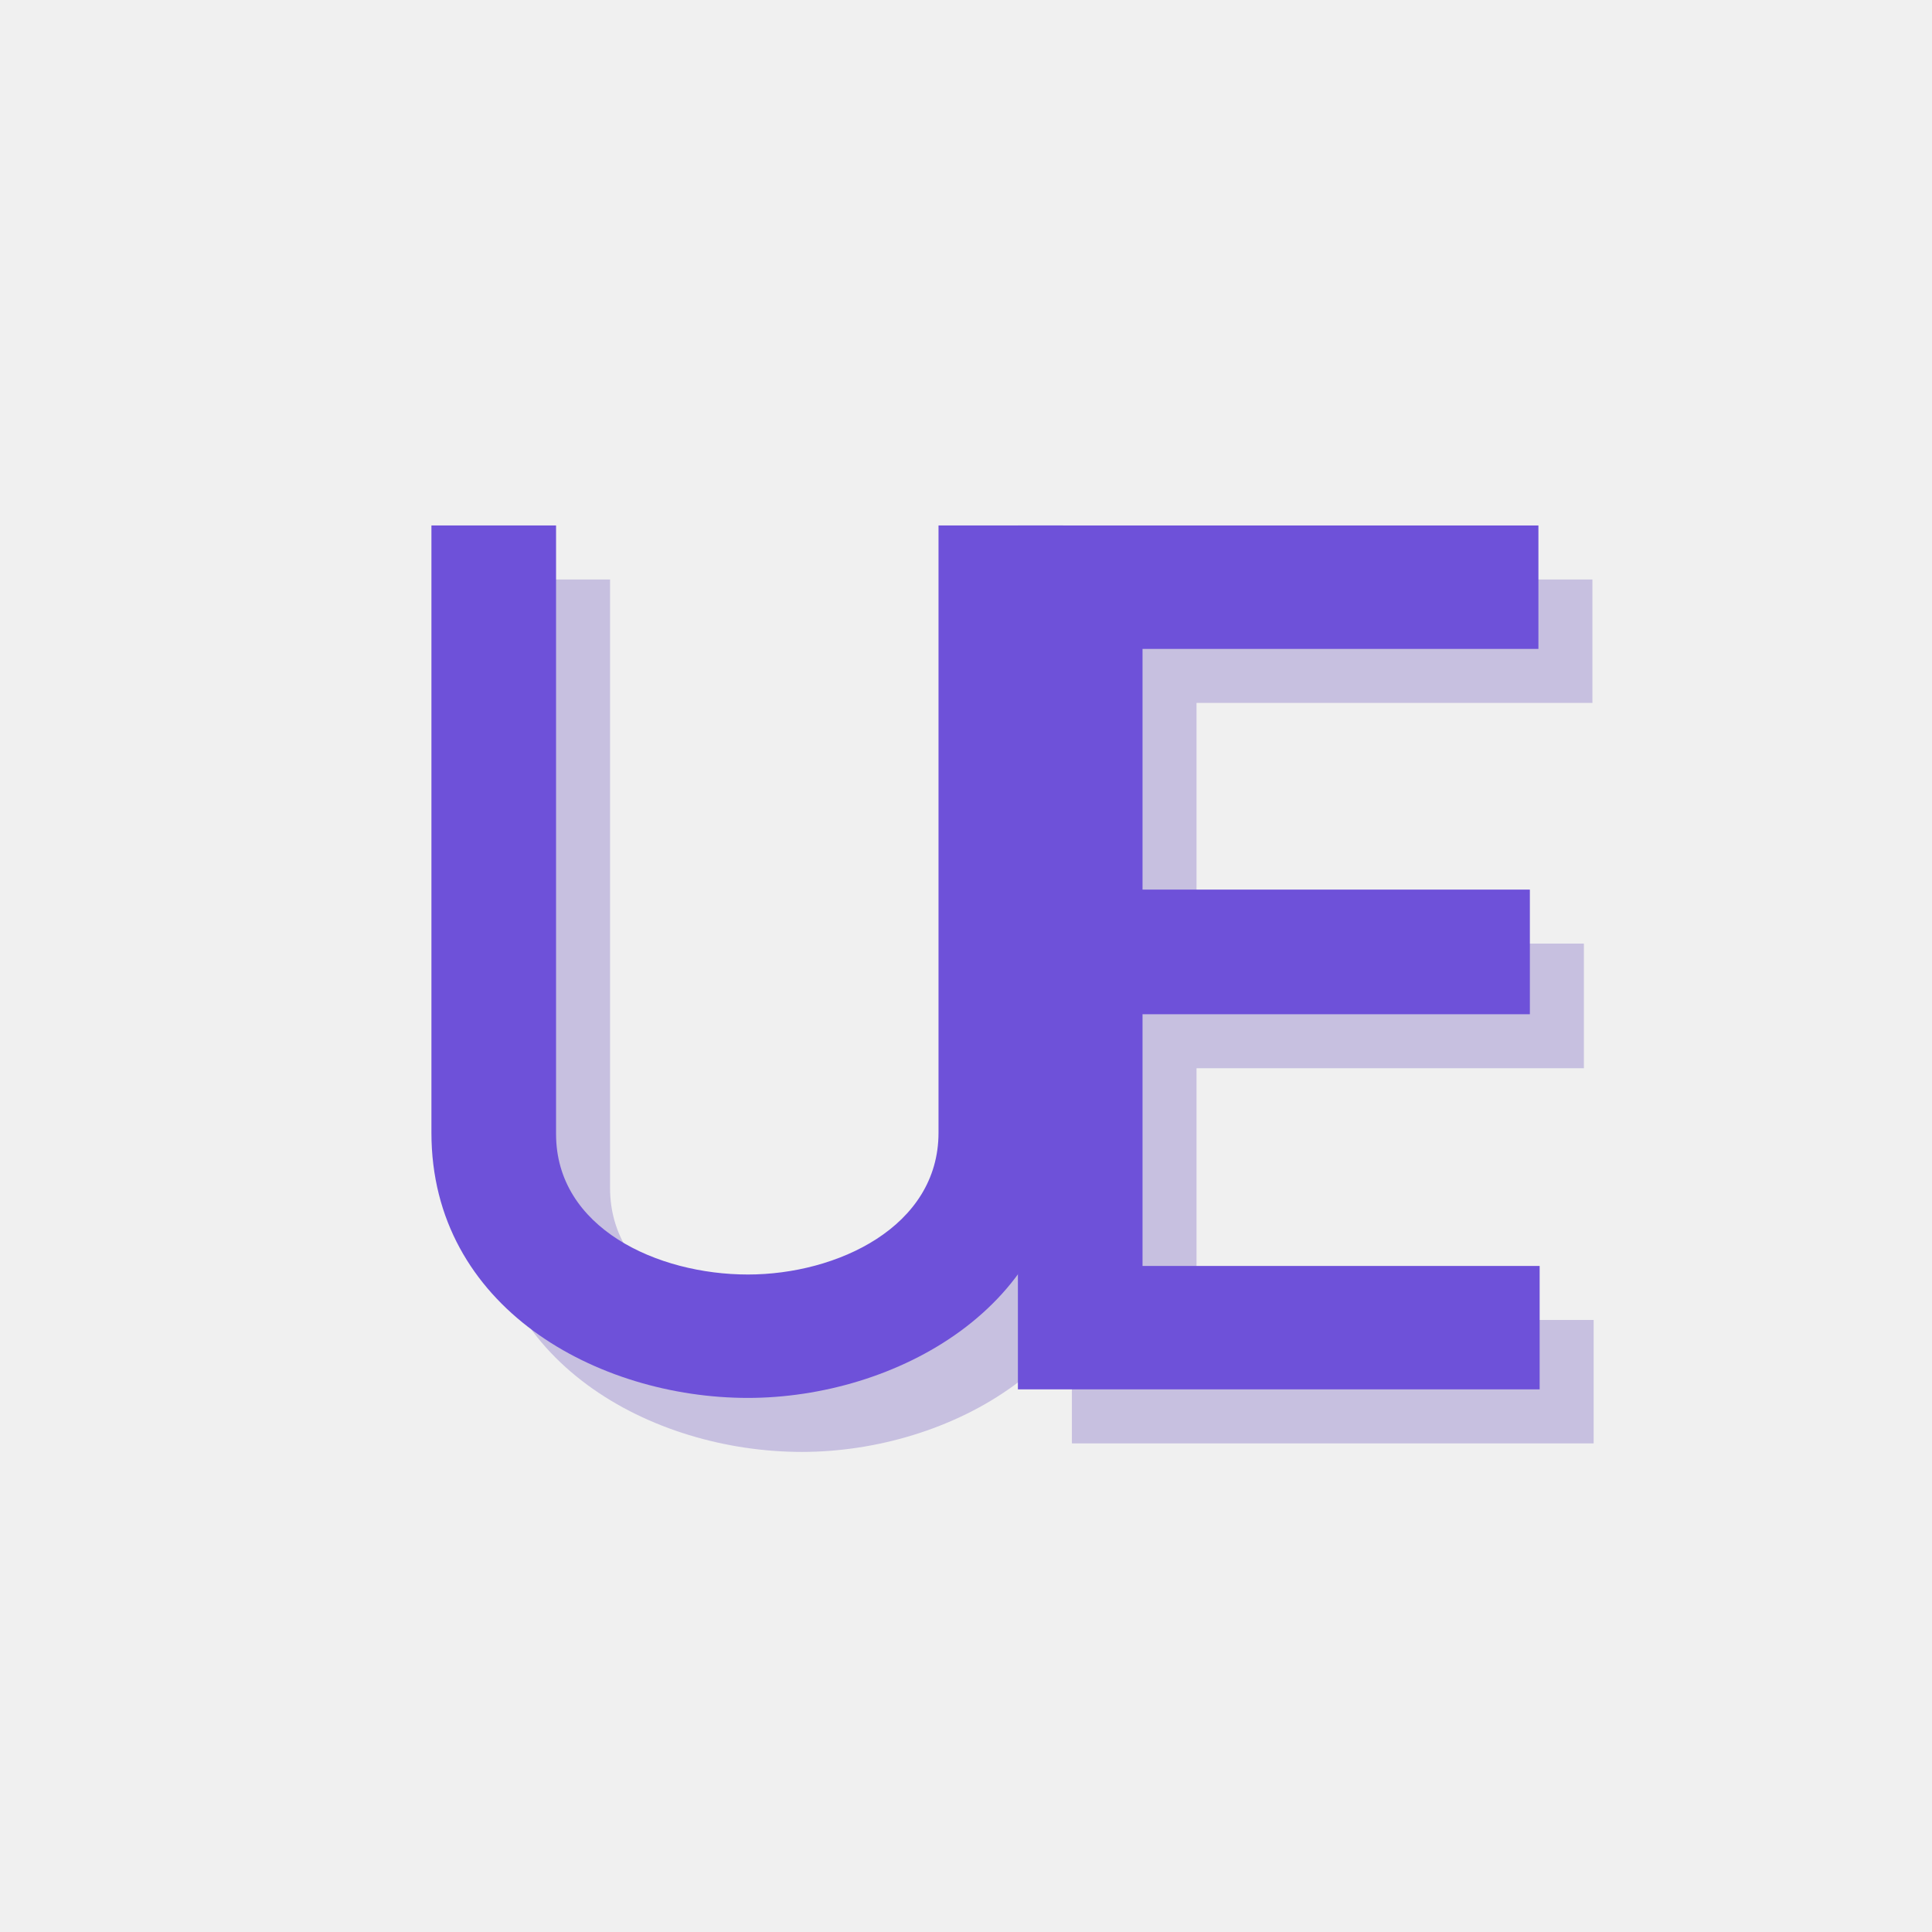
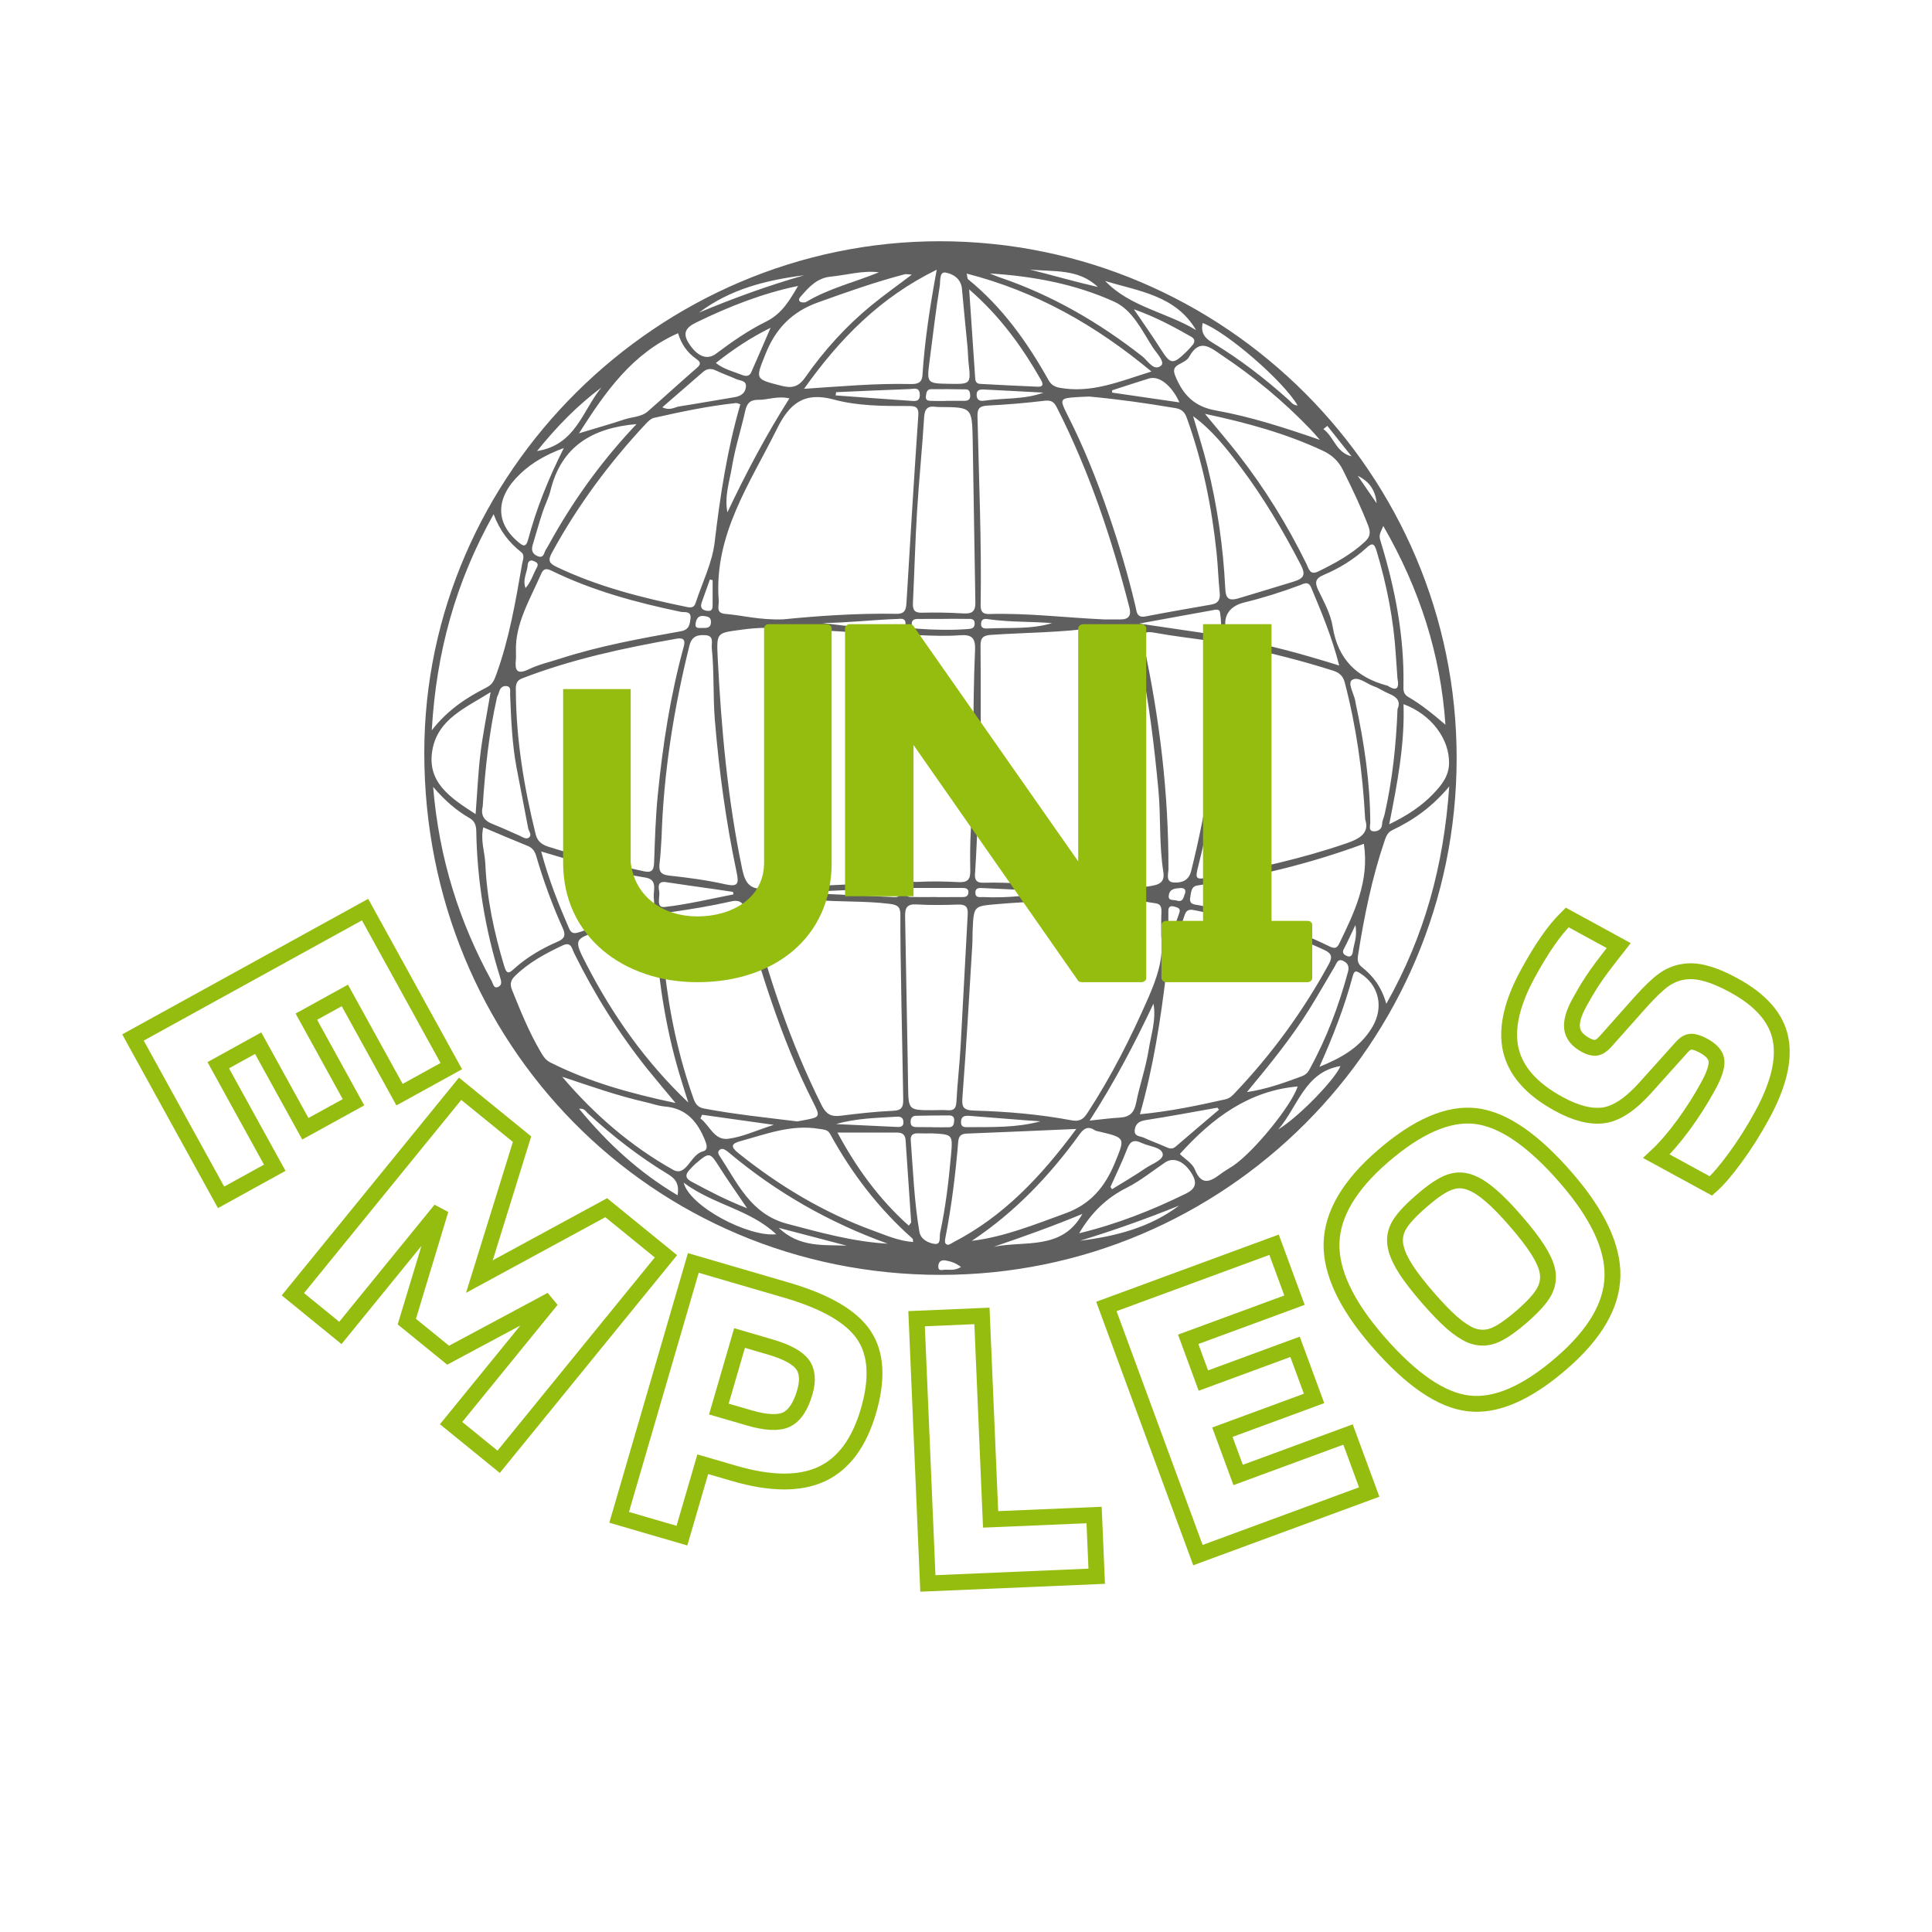
- <svg xmlns="http://www.w3.org/2000/svg" width="500" zoomAndPan="magnify" viewBox="0 0 375 375" height="500" preserveAspectRatio="xMidYMid meet" version="1.0">
+ <svg xmlns="http://www.w3.org/2000/svg" width="200" zoomAndPan="magnify" viewBox="0 0 150 150" height="200" preserveAspectRatio="xMidYMid meet" version="1.0">
  <defs>
+     <filter x="0%" y="0%" width="100%" height="100%" id="5dd4aaffbe">
+       <feColorMatrix values="0 0 0 0 1 0 0 0 0 1 0 0 0 0 1 0 0 0 1 0" color-interpolation-filters="sRGB" />
+     </filter>
    <g />
+     <mask id="b7a4c5ea3f">
+       <g filter="url(#5dd4aaffbe)">
+         <rect x="-15" width="180" fill="#000000" y="-15" height="180" fill-opacity="0.627" />
+       </g>
+     </mask>
+     <clipPath id="bf81688ad1">
+       <path d="M 0.898 0.73 L 81.148 0.73 L 81.148 80.98 L 0.898 80.98 Z M 0.898 0.73 " clip-rule="nonzero" />
+     </clipPath>
+     <clipPath id="b9b402362e">
+       <rect x="0" width="82" y="0" height="82" />
+     </clipPath>
  </defs>
-   <g fill="#8b7ac8" fill-opacity="0.4">
-     <g transform="translate(75.95931, 280.1566)">
-       <g>
-         <path d="M 79.688 1.66 C 108.148 1.66 140.879 -15.891 140.879 -49.566 L 140.879 -167.68 L 116.688 -167.68 L 116.688 -49.805 C 116.688 -31.543 97.004 -22.293 79.688 -22.293 C 62.137 -22.293 42.453 -31.305 42.453 -49.566 L 42.453 -167.68 L 18.262 -167.68 L 18.262 -49.805 C 18.262 -15.891 50.516 1.66 79.688 1.66 Z M 79.688 1.66 " />
+   <rect x="-15" width="180" fill="#ffffff" y="-15" height="180" fill-opacity="1" />
+   <rect x="-15" width="180" fill="#ffffff" y="-15" height="180" fill-opacity="1" />
+   <rect x="-15" width="180" fill="#ffffff" y="-15" height="180" fill-opacity="1" />
+   <g mask="url(#b7a4c5ea3f)">
+     <g transform="matrix(1, 0, 0, 1, 32, 18)">
+       <g clip-path="url(#b9b402362e)">
+         <g clip-path="url(#bf81688ad1)">
+           <path fill="#000000" d="M 40.965 0.73 C 19.117 0.73 0.949 18.75 0.941 40.43 C 0.934 63.066 18.648 80.98 41.035 80.98 C 63.117 80.984 81.066 63.02 81.094 40.898 C 81.117 18.797 63.074 0.734 40.965 0.73 Z M 73.258 36.621 C 73.242 36.551 73.238 36.477 73.223 36.406 C 73.109 35.852 72.621 35.043 72.957 34.805 C 73.438 34.465 74.098 35.094 74.684 35.293 C 75.086 35.43 75.445 35.699 75.844 35.859 C 76.418 36.098 76.781 36.422 76.504 37.051 C 76.395 39.84 76.109 42.562 75.496 45.242 C 75.441 45.484 75.316 45.723 75.309 45.969 C 75.293 46.418 74.953 46.551 74.66 46.543 C 74.219 46.531 74.391 46.098 74.387 45.859 C 74.375 42.734 73.914 39.668 73.258 36.621 Z M 22.379 68.836 C 22.422 68.738 22.469 68.645 22.512 68.551 C 24.27 68.797 26.031 69.043 28.074 69.332 C 26.727 69.762 25.66 70.27 24.543 70.414 C 23.438 70.555 23.105 69.371 22.379 68.836 Z M 23.875 72.645 C 24.508 73.645 25.195 74.609 26.008 75.809 C 24.332 75.156 23.004 74.445 21.672 73.734 C 21.16 73.457 21.219 73.16 21.555 72.805 C 21.699 72.645 21.848 72.484 22.012 72.344 C 23.086 71.426 23.117 71.449 23.875 72.645 Z M 22.664 68.066 C 22.207 67.98 22.004 67.738 21.855 67.324 C 20.684 64.039 19.965 60.652 19.586 57.191 C 19.461 56.078 19.43 54.953 19.316 53.836 C 19.254 53.23 19.395 52.918 20.066 52.82 C 21.637 52.594 23.207 52.34 24.754 51.988 C 25.559 51.805 25.754 52.199 25.891 52.801 C 26.418 55.188 27.129 57.523 27.922 59.832 C 28.82 62.457 29.844 65.035 31.102 67.516 C 31.715 68.723 31.699 68.73 30.391 68.977 C 30.215 69.012 30.035 69.039 29.898 69.066 C 27.453 68.762 25.047 68.52 22.664 68.066 Z M 7.605 35.895 C 7.68 37.812 7.754 39.73 8.109 41.625 C 8.402 43.188 8.719 44.746 9.008 46.309 C 9.051 46.543 9.32 46.801 9.082 47.012 C 8.867 47.199 8.621 47.012 8.391 46.906 C 7.672 46.582 6.949 46.258 6.215 45.965 C 5.578 45.715 5.309 45.285 5.477 44.609 C 5.66 41.77 5.957 38.945 6.582 36.164 C 6.613 36.023 6.703 35.902 6.738 35.762 C 6.816 35.434 7.012 35.223 7.344 35.27 C 7.699 35.324 7.598 35.664 7.605 35.895 Z M 8.059 32.57 C 7.977 30.445 9.152 28.539 10.023 26.535 C 10.184 26.164 10.41 26.109 10.797 26.297 C 13.992 27.863 17.395 28.781 20.863 29.504 C 21.125 29.559 21.691 29.402 21.609 30.027 C 21.551 30.496 21.504 30.895 20.852 31.012 C 17.707 31.578 14.562 32.145 11.512 33.129 C 10.691 33.395 9.836 33.586 9.066 33.957 C 8.086 34.43 7.969 34 8.055 33.184 C 8.07 33.039 8.059 32.895 8.059 32.57 Z M 59.57 13.242 C 57.785 12.984 56.059 12.73 54.336 12.48 C 54.336 12.422 54.34 12.363 54.344 12.305 C 55.297 11.996 56.246 11.68 57.203 11.387 C 57.98 11.148 58.957 11.898 59.57 13.242 Z M 58.07 9.027 C 57.461 8.07 56.801 7.145 56.035 6.012 C 57.734 6.613 59.113 7.363 60.48 8.141 C 60.816 8.328 60.785 8.594 60.535 8.852 C 60.41 8.984 60.301 9.129 60.168 9.254 C 59.035 10.355 58.895 10.328 58.07 9.027 Z M 59.25 13.684 C 59.766 13.77 59.98 14 60.145 14.453 C 61.367 17.836 62.078 21.328 62.453 24.895 C 62.562 25.938 62.59 26.988 62.699 28.031 C 62.754 28.566 62.566 28.848 62.047 28.938 C 60.344 29.238 58.637 29.527 56.938 29.859 C 56.238 30 56.246 29.449 56.164 29.094 C 55.586 26.645 54.871 24.238 54.055 21.863 C 53.156 19.242 52.129 16.676 50.871 14.203 C 50.246 12.969 50.285 12.918 51.621 12.832 C 51.945 12.809 52.273 12.801 52.578 12.789 C 54.828 12.996 57.043 13.309 59.25 13.684 Z M 68.414 27.164 C 67.004 27.602 65.586 28.016 64.172 28.449 C 63.309 28.711 63.164 28.375 63.129 27.672 C 62.969 24.449 62.512 21.266 61.73 18.137 C 61.406 16.852 61 15.586 60.633 14.312 C 62.141 15.414 63.242 16.84 64.328 18.273 C 66.117 20.648 67.617 23.207 68.988 25.844 C 69.398 26.637 69.234 26.91 68.414 27.164 Z M 69.797 27.613 C 70.602 29.531 71.406 31.445 71.977 33.672 C 69.125 32.789 66.48 32.031 63.75 31.613 C 63.512 31.578 63.371 31.457 63.289 31.227 C 62.844 30.016 63.32 29.09 64.586 28.781 C 66.055 28.422 67.496 27.969 68.914 27.438 C 69.234 27.316 69.578 27.094 69.797 27.613 Z M 62.758 34.637 C 62.48 39.707 61.711 44.691 60.484 49.613 C 60.289 50.406 59.711 50.555 59.121 50.516 C 58.477 50.473 58.719 49.836 58.719 49.465 C 58.73 43.566 58.031 37.746 56.781 31.988 C 56.648 31.383 56.688 30.957 57.551 31.109 C 59.105 31.391 60.676 31.574 62.238 31.793 C 62.723 31.859 62.777 32.168 62.762 32.574 C 62.742 33.262 62.758 33.949 62.758 34.637 Z M 59.34 51.914 C 59.098 51.836 58.676 51.977 58.746 51.504 C 58.82 50.996 59.254 50.969 59.656 50.949 C 59.902 50.941 60.086 51.016 60.012 51.344 C 59.879 51.625 59.891 52.094 59.34 51.914 Z M 59.559 52.883 C 59.344 53.48 59.137 54.086 58.926 54.684 C 58.855 54.68 58.781 54.676 58.711 54.672 C 58.711 54.027 58.711 53.383 58.711 52.734 C 58.711 52.398 58.863 52.297 59.188 52.391 C 59.445 52.469 59.691 52.52 59.559 52.883 Z M 44.34 50.535 C 43.57 50.559 43.688 50.008 43.719 49.559 C 43.902 46.668 43.941 43.77 44.141 40.871 C 44.141 37.973 44.156 35.078 44.129 32.18 C 44.121 31.535 44.293 31.336 44.965 31.289 C 47.703 31.105 50.461 31.121 53.184 30.711 C 53.324 30.688 53.473 30.703 53.617 30.699 C 55.855 30.668 56.004 30.75 56.465 32.914 C 57.188 36.332 57.605 39.797 57.934 43.277 C 58.137 45.406 57.984 47.551 58.316 49.664 C 58.445 50.496 58.043 50.68 57.305 50.797 C 52.961 51.5 48.664 50.41 44.34 50.535 Z M 50.07 51.223 C 48.164 51.496 46.266 51.742 44.352 51.648 C 44.09 51.633 43.711 51.754 43.727 51.281 C 43.738 50.91 44.043 50.938 44.285 50.949 C 46.215 51.035 48.141 51.129 50.07 51.223 Z M 43.332 49.637 C 43.344 50.309 43.086 50.523 42.43 50.488 C 41.383 50.434 40.328 50.41 39.281 50.469 C 38.531 50.508 38.273 50.293 38.285 49.512 C 38.328 46.609 38.727 35.016 38.695 32.113 C 38.691 31.488 38.895 31.293 39.504 31.32 C 40.52 31.363 41.535 31.395 42.547 31.32 C 43.441 31.258 43.742 31.523 43.703 32.457 C 43.492 37.094 43.652 41.738 43.379 46.375 C 43.316 47.461 43.312 48.551 43.332 49.637 Z M 36.918 50.547 C 33.738 50.648 30.559 50.824 27.383 51.008 C 26.27 51.074 25.863 50.609 25.633 49.516 C 24.496 44.094 24.004 38.605 23.723 33.086 C 23.621 31.027 23.656 31.156 25.68 30.875 C 27.758 30.586 29.789 30.832 31.84 30.941 C 33.555 31.031 35.629 31.203 37.406 31.289 C 37.688 31.305 37.91 31.535 37.91 31.82 L 37.91 49.445 C 37.922 50.207 37.77 50.52 36.918 50.547 Z M 37.273 51.645 C 35.453 51.566 33.637 51.477 31.82 51.391 C 31.82 51.324 31.82 51.262 31.82 51.195 C 33.645 51.113 35.469 51.023 37.293 50.949 C 37.52 50.941 37.836 50.875 37.863 51.254 C 37.898 51.715 37.539 51.656 37.273 51.645 Z M 19.184 51.227 C 19.121 50.867 19.031 50.383 19.723 50.492 C 20.922 50.68 22.129 50.84 23.332 51.012 C 23.859 51.086 24.387 51.168 24.91 51.246 C 24.922 51.312 24.934 51.375 24.945 51.441 C 23.168 51.785 21.398 52.215 19.602 52.418 C 18.902 52.5 19.254 51.652 19.184 51.227 Z M 24.293 50.652 C 22.859 50.328 21.391 50.137 19.93 49.977 C 19.215 49.898 19.141 49.559 19.215 48.973 C 19.297 48.328 19.316 47.676 19.363 47.023 C 19.523 41.98 20.309 37.031 21.523 32.141 C 21.715 31.367 22.18 31.277 22.777 31.316 C 23.465 31.359 23.227 31.957 23.262 32.316 C 23.457 34.188 23.348 36.07 23.504 37.953 C 23.836 41.91 24.367 45.828 25.188 49.707 C 25.375 50.598 25.32 50.887 24.293 50.652 Z M 22.906 29.426 C 22.492 29.375 22.34 29.164 22.484 28.762 C 22.695 28.172 22.906 27.582 23.117 26.988 C 23.188 27.008 23.258 27.027 23.328 27.047 C 23.328 27.652 23.332 28.262 23.328 28.867 C 23.324 29.148 23.367 29.48 22.906 29.426 Z M 22.633 29.824 C 22.945 29.855 23.211 29.914 23.199 30.309 C 23.184 30.801 22.82 30.754 22.5 30.754 C 22.254 30.754 21.938 30.816 22.008 30.402 C 22.062 30.066 22.191 29.781 22.633 29.824 Z M 37.664 30.781 C 35.723 30.824 33.793 30.629 31.863 30.371 C 33.809 30.355 35.738 30.125 37.676 30.055 C 37.941 30.043 38.312 29.961 38.305 30.422 C 38.297 30.867 37.934 30.773 37.664 30.781 Z M 42.754 51.648 C 42.066 51.652 41.383 51.652 40.695 51.652 C 40.695 51.648 40.695 51.648 40.695 51.645 C 40.047 51.645 39.398 51.652 38.75 51.645 C 38.523 51.641 38.312 51.59 38.312 51.293 C 38.312 51 38.523 50.941 38.75 50.941 C 40.086 50.938 41.418 50.938 42.754 50.941 C 42.977 50.941 43.199 50.988 43.188 51.285 C 43.18 51.559 42.996 51.648 42.754 51.648 Z M 43.133 52.988 C 42.938 56.422 42.773 59.859 42.578 63.289 C 42.496 64.699 42.332 66.102 42.258 67.512 C 42.234 68.012 42.098 68.242 41.57 68.199 C 41.176 68.168 40.777 68.195 40.379 68.195 C 38.551 68.195 38.527 68.195 38.504 66.312 C 38.48 64.211 38.305 55.449 38.273 53.168 C 38.262 52.496 38.402 52.176 39.156 52.219 C 40.238 52.285 41.328 52.266 42.414 52.23 C 42.992 52.215 43.164 52.43 43.133 52.988 Z M 39.27 30.055 C 39.957 30.051 40.641 30.051 41.328 30.051 C 41.328 30.051 41.328 30.051 41.328 30.047 C 41.902 30.047 42.48 30.039 43.059 30.051 C 43.324 30.059 43.684 29.977 43.672 30.438 C 43.664 30.781 43.402 30.82 43.141 30.84 C 41.844 30.934 40.547 30.91 39.25 30.812 C 39.031 30.797 38.805 30.77 38.785 30.477 C 38.766 30.129 38.992 30.055 39.27 30.055 Z M 44.172 30.375 C 44.211 29.996 44.52 30.043 44.75 30.078 C 46.391 30.312 48.043 30.246 49.684 30.379 C 48.047 30.875 46.391 30.711 44.746 30.793 C 44.465 30.809 44.129 30.82 44.172 30.375 Z M 62.758 31.18 C 62.695 31.547 62.355 31.281 62.129 31.25 C 60.324 30.98 58.523 30.719 56.453 30.414 C 58.504 30.039 60.297 29.707 62.094 29.387 C 62.32 29.348 62.676 29.219 62.727 29.57 C 62.805 30.102 62.84 30.656 62.758 31.18 Z M 55.691 29.191 C 55.844 29.785 55.629 30.094 55 30.094 C 54.566 30.09 54.133 30.09 53.699 30.09 C 50.738 29.957 47.793 29.586 44.824 29.672 C 44.305 29.688 44.129 29.496 44.137 28.98 C 44.219 24.086 44 19.195 43.891 14.305 C 43.875 13.676 44.098 13.52 44.695 13.488 C 46.172 13.414 47.648 13.289 49.117 13.113 C 49.609 13.055 49.836 13.207 50.039 13.609 C 52.566 18.57 54.316 23.812 55.691 29.191 Z M 44.422 13.109 C 44.105 13.156 43.84 13.086 43.824 12.68 C 43.809 12.254 44.098 12.227 44.402 12.242 C 45.941 12.316 47.477 12.402 49.012 12.484 C 47.516 13.035 45.945 12.887 44.422 13.109 Z M 48.539 12.023 C 47.059 11.965 45.582 11.883 44.102 11.805 C 43.836 11.793 43.73 11.637 43.715 11.387 C 43.566 9.16 43.414 6.934 43.246 4.469 C 45.684 6.586 47.367 8.953 48.824 11.5 C 49.055 11.906 48.926 12.043 48.539 12.023 Z M 42.871 13.121 C 42.402 13.121 41.938 13.121 41.469 13.121 C 41.469 13.125 41.469 13.125 41.469 13.129 C 41.109 13.129 40.75 13.141 40.391 13.125 C 40.152 13.113 39.84 13.156 39.887 12.758 C 39.914 12.508 39.953 12.219 40.289 12.215 C 41.188 12.207 42.086 12.215 42.984 12.23 C 43.262 12.234 43.312 12.441 43.324 12.68 C 43.348 13.016 43.164 13.121 42.871 13.121 Z M 40.684 13.59 C 40.789 13.605 40.898 13.602 41.008 13.602 C 43.445 13.621 43.469 13.621 43.52 16.145 C 43.555 18.066 43.688 26.48 43.727 28.762 C 43.742 29.535 43.414 29.664 42.75 29.625 C 41.703 29.559 40.652 29.543 39.605 29.57 C 39.012 29.59 38.852 29.371 38.879 28.816 C 38.996 26.426 39.055 24.035 39.203 21.648 C 39.352 19.227 39.602 16.812 39.75 14.391 C 39.793 13.699 40.055 13.492 40.684 13.59 Z M 38.664 13.117 C 36.734 12.988 34.809 12.84 32.879 12.699 C 32.891 12.617 32.902 12.531 32.914 12.449 C 34.82 12.367 36.723 12.273 38.629 12.207 C 38.934 12.199 39.402 12.02 39.414 12.637 C 39.43 13.227 39 13.137 38.664 13.117 Z M 38.555 13.523 C 39.055 13.523 39.344 13.59 39.297 14.25 C 38.965 19.09 38.668 23.938 38.379 28.781 C 38.348 29.32 38.27 29.668 37.605 29.656 C 34.492 29.602 31.395 29.828 28.812 30.086 C 26.949 30.148 25.645 29.773 24.316 29.664 C 23.543 29.598 23.836 29.059 23.801 28.617 C 23.414 23.523 26.223 19.539 28.324 15.293 C 29.285 13.348 30.414 12.391 32.734 13.02 C 34.605 13.527 36.598 13.527 38.555 13.523 Z M 24.477 21.777 C 24.23 20.547 24.645 19.363 24.84 18.188 C 25.082 16.742 25.543 15.336 25.859 13.902 C 25.988 13.312 26.242 13.035 26.867 13.043 C 27.617 13.055 28.352 12.715 29.289 12.93 C 27.441 15.844 25.902 18.766 24.477 21.777 Z M 26.32 10.914 C 26.16 11.27 25.852 11.207 25.578 11.098 C 24.918 10.832 24.207 10.68 23.578 10.18 C 24.848 9.188 26.129 8.293 27.828 7.449 C 27.242 8.797 26.789 9.859 26.32 10.914 Z M 23.586 10.766 C 24.105 11.016 24.652 11.203 25.176 11.438 C 25.48 11.574 25.98 11.527 25.91 12.059 C 25.848 12.555 25.488 12.762 25.016 12.84 C 23.594 13.07 22.176 13.332 20.754 13.551 C 20.375 13.609 20.023 13.91 19.422 13.621 C 20.527 12.66 21.551 11.766 22.582 10.879 C 22.883 10.621 23.207 10.582 23.586 10.766 Z M 25.148 13.293 C 25.242 13.281 25.348 13.348 25.48 13.391 C 24.461 16.898 23.914 20.473 23.488 24.082 C 23.301 25.699 22.52 27.242 22.004 28.82 C 21.891 29.172 21.664 29.195 21.324 29.125 C 17.855 28.414 14.438 27.555 11.219 26.016 C 10.629 25.734 10.523 25.516 10.852 24.914 C 12.848 21.246 15.316 17.926 18.16 14.883 C 18.332 14.703 18.543 14.496 18.766 14.445 C 20.879 13.969 22.992 13.52 25.148 13.293 Z M 11.012 23.566 C 10.797 23.938 10.602 24.324 10.371 24.691 C 10.223 24.922 10.23 25.391 9.727 25.172 C 9.305 24.992 9.242 24.684 9.363 24.289 C 9.613 23.461 9.844 22.629 10.113 21.805 C 10.301 21.223 10.594 20.672 10.742 20.078 C 11.582 16.652 13.984 15.223 17.422 14.926 C 14.887 17.598 12.789 20.461 11.012 23.566 Z M 9.414 25.551 C 9.629 25.645 9.871 25.73 9.672 26.082 C 9.383 26.586 9.238 27.172 8.801 27.656 C 8.551 26.98 8.941 26.43 8.973 25.848 C 8.988 25.617 9.148 25.438 9.414 25.551 Z M 8.051 35.73 C 8.047 35.293 7.996 34.875 8.539 34.668 C 12.438 33.164 16.496 32.297 20.613 31.574 C 21.117 31.516 21.215 31.75 21.082 32.219 C 20.047 35.988 19.453 39.84 19.07 43.723 C 18.898 45.449 18.848 47.191 18.785 48.926 C 18.766 49.516 18.656 49.789 17.98 49.645 C 15.488 49.109 13.016 48.516 10.586 47.742 C 10.062 47.574 9.727 47.328 9.586 46.762 C 8.691 43.137 8.082 39.477 8.051 35.73 Z M 18.121 50.137 C 18.969 50.273 18.785 50.945 18.754 51.484 C 18.727 51.988 19.047 52.594 18.121 52.816 C 16.41 53.227 14.734 53.801 13.059 54.348 C 12.652 54.48 12.379 54.543 12.184 54.09 C 11.359 52.184 10.59 50.258 10.02 48.109 C 12.773 48.938 15.406 49.707 18.121 50.137 Z M 14.652 54.238 C 15.68 53.918 16.73 53.66 17.758 53.336 C 18.477 53.109 18.801 53.145 18.859 54.074 C 19.09 57.898 19.645 61.68 20.742 65.363 C 20.965 66.113 21.207 66.855 21.441 67.602 C 18.125 64.453 15.578 60.84 13.531 56.871 C 12.527 54.926 12.547 54.902 14.652 54.238 Z M 26.328 52.656 C 26.176 52.059 26.242 51.828 26.941 51.688 C 28.406 51.398 29.836 51.738 31.254 51.867 C 33.199 52.043 35.152 51.934 37.09 52.176 C 37.773 52.262 37.914 52.473 37.906 53.094 C 37.875 55.48 38.094 64.965 38.125 67.32 C 38.137 67.934 38.035 68.215 37.328 68.242 C 35.957 68.301 34.594 68.461 33.23 68.629 C 32.527 68.715 32.137 68.496 31.805 67.836 C 29.375 62.992 27.676 57.887 26.328 52.656 Z M 37.629 68.699 C 37.934 68.684 38.121 68.766 38.141 69.094 C 38.168 69.461 37.922 69.512 37.652 69.496 C 36.07 69.426 34.492 69.352 32.91 69.273 C 34.473 68.82 36.055 68.797 37.629 68.699 Z M 37.676 69.934 C 38.055 69.934 38.281 70.102 38.309 70.508 C 38.453 72.633 38.602 74.758 38.742 76.883 C 38.746 76.934 38.676 76.988 38.559 77.16 C 36.211 75.074 34.445 72.59 33.02 69.934 C 34.598 69.934 36.137 69.93 37.676 69.934 Z M 39.113 68.629 C 39.973 68.609 40.832 68.605 41.691 68.602 C 41.941 68.598 42.098 68.719 42.082 68.988 C 42.07 69.25 42.027 69.508 41.691 69.52 C 41.262 69.527 40.832 69.52 40.402 69.52 C 40.402 69.516 40.402 69.512 40.402 69.512 C 40.008 69.512 39.617 69.512 39.223 69.508 C 38.961 69.508 38.711 69.488 38.699 69.133 C 38.691 68.836 38.805 68.637 39.113 68.629 Z M 42.395 70.652 C 42.434 70.18 42.629 70.031 43.062 70.012 C 45.797 69.906 48.531 69.785 51.562 69.652 C 48.816 73.367 45.898 76.453 41.988 78.465 C 41.809 78.559 41.598 78.758 41.418 78.551 C 41.332 78.453 41.375 78.211 41.41 78.047 C 41.887 75.602 42.191 73.133 42.395 70.652 Z M 42.613 69.094 C 42.633 68.613 42.965 68.613 43.301 68.637 C 44.699 68.746 46.102 68.859 47.504 68.969 C 47.93 69.004 48.355 69.027 48.781 69.059 C 46.934 69.562 45.062 69.5 43.195 69.512 C 42.91 69.516 42.594 69.543 42.613 69.094 Z M 51.188 68.98 C 48.699 68.512 46.176 68.297 43.648 68.227 C 42.711 68.199 42.668 67.91 42.73 67.094 C 43.031 63.195 43.246 59.289 43.488 55.387 C 43.512 54.988 43.496 54.59 43.516 54.191 C 43.605 52.297 43.613 52.359 45.441 52.195 C 48.176 51.949 50.922 51.953 53.656 51.672 C 54.984 51.531 56.371 51.953 57.73 52.133 C 58.148 52.191 58.191 52.492 58.172 52.859 C 58.141 53.477 58.164 54.09 58.164 54.707 C 58.355 56.391 57.832 57.91 57.172 59.426 C 55.809 62.547 54.285 65.574 52.418 68.426 C 52.105 68.906 51.812 69.098 51.188 68.98 Z M 57.555 59.926 C 57.781 61.164 57.363 62.352 57.176 63.535 C 56.957 64.914 56.48 66.246 56.211 67.617 C 56.062 68.387 55.703 68.73 54.945 68.77 C 54.227 68.809 53.512 68.91 52.598 69.004 C 54.535 66.008 56.098 63.012 57.555 59.926 Z M 56.648 70.742 C 57.219 71.02 58.172 71.051 58.273 71.586 C 58.363 72.047 57.441 72.359 56.945 72.695 C 56.102 73.277 55.211 73.789 54.336 74.332 C 54.297 74.273 54.254 74.211 54.215 74.152 C 54.652 73.168 55.133 72.199 55.516 71.191 C 55.758 70.551 56.086 70.473 56.648 70.742 Z M 56.805 70.328 C 56.523 70.195 56.016 70.254 56.105 69.691 C 56.188 69.184 56.504 69.035 56.996 68.957 C 58.844 68.672 60.68 68.324 62.52 68 C 62.559 68.051 62.602 68.105 62.641 68.156 C 61.52 69.109 60.395 70.059 59.281 71.02 C 59.008 71.258 58.773 71.168 58.496 71.039 C 57.938 70.789 57.355 70.59 56.805 70.328 Z M 56.504 68.512 C 57.559 64.785 58.117 61.141 58.555 57.461 C 58.73 55.953 59.508 54.523 59.977 53.047 C 60.141 52.523 60.512 52.621 60.844 52.688 C 64.281 53.371 67.652 54.266 70.84 55.766 C 71.414 56.035 71.457 56.324 71.168 56.855 C 69.168 60.52 66.73 63.859 63.855 66.879 C 63.656 67.086 63.469 67.277 63.152 67.348 C 61.016 67.828 58.871 68.281 56.504 68.512 Z M 69.691 60.297 C 70.355 59.223 70.98 58.125 71.625 57.043 C 71.781 56.781 71.859 56.379 72.324 56.621 C 72.68 56.801 72.754 57.094 72.66 57.441 C 71.945 60.102 70.977 62.664 69.641 65.078 C 69.512 65.316 69.316 65.469 69.078 65.559 C 67.699 66.07 66.32 66.57 64.809 66.789 C 66.551 64.688 68.262 62.598 69.691 60.297 Z M 72.594 56.23 C 72.352 56.129 72.164 55.996 72.34 55.668 C 72.617 55.145 72.859 54.605 73.234 53.824 C 73.402 54.758 73.098 55.32 73.031 55.914 C 73.008 56.105 72.887 56.355 72.594 56.23 Z M 71.957 55.301 C 71.766 55.695 71.508 55.621 71.168 55.453 C 67.973 53.879 64.566 52.973 61.09 52.281 C 60.777 52.219 60.297 52.254 60.41 51.676 C 60.484 51.293 60.457 50.82 60.977 50.746 C 65.387 50.105 69.699 49.062 73.891 47.512 C 74.332 50.43 73.141 52.867 71.957 55.301 Z M 72.578 47.461 C 69.109 48.656 65.539 49.441 61.941 50.113 C 60.789 50.328 60.77 50.27 61.059 49.133 C 62.387 43.852 63.051 38.477 63.223 33.043 C 63.246 32.289 63.309 31.996 64.215 32.184 C 66.676 32.695 69.105 33.305 71.5 34.07 C 72.02 34.234 72.281 34.508 72.41 35 C 73.297 38.406 73.793 41.871 73.992 45.609 C 74.332 46.633 73.641 47.094 72.578 47.461 Z M 76.969 36.672 C 79.121 37.461 80.543 39.375 80.504 41.273 C 80.484 42.266 79.926 42.949 79.301 43.609 C 78.352 44.609 77.219 45.336 75.859 45.996 C 76.484 42.836 77.07 39.809 76.969 36.672 Z M 75.398 22.836 C 78.184 27.66 79.848 32.746 80.223 38.266 C 79.277 37.457 78.363 36.703 77.332 36.109 C 76.922 35.871 76.961 35.535 76.965 35.18 C 77.027 31.391 76.32 27.727 75.219 24.121 C 75.055 23.586 75.062 23.582 75.398 22.836 Z M 76.371 32.84 C 76.41 33.488 76.461 34.137 76.496 34.648 C 76.664 35.512 76.395 35.641 75.797 35.281 C 75.766 35.262 75.734 35.238 75.699 35.23 C 73.328 34.598 71.871 33.18 71.469 30.652 C 71.316 29.68 70.801 28.75 70.363 27.844 C 70.066 27.227 70.102 26.914 70.785 26.629 C 71.984 26.125 73.094 25.441 74.059 24.562 C 74.535 24.125 74.695 24.16 74.887 24.805 C 75.672 27.434 76.199 30.102 76.371 32.84 Z M 74.879 21.07 C 74.391 20.359 73.902 19.652 73.418 18.945 C 74.312 19.371 74.797 20.086 74.879 21.07 Z M 71.055 15.066 C 71.68 15.855 72.309 16.641 72.934 17.43 C 71.707 17.117 71.586 15.93 70.746 15.312 C 70.848 15.23 70.953 15.148 71.055 15.066 Z M 72.266 18.492 C 72.973 19.91 73.652 21.332 74.227 22.812 C 74.434 23.344 74.375 23.68 73.98 24.051 C 72.906 25.051 71.645 25.738 70.34 26.371 C 69.699 26.684 69.613 26.152 69.438 25.793 C 67.953 22.766 66.191 19.91 64.117 17.254 C 63.344 16.262 62.52 15.305 61.551 14.129 C 64.867 14.836 67.836 15.66 70.66 16.973 C 71.383 17.305 71.906 17.77 72.266 18.492 Z M 69.707 15.293 C 69.977 15.57 70.223 15.867 70.477 16.152 C 67.785 15.223 65.121 14.355 62.375 13.863 C 60.727 13.57 59.863 12.66 59.27 11.238 C 59.07 10.773 59.105 10.516 59.551 10.281 C 59.832 10.129 60.184 9.965 60.324 9.707 C 61.148 8.203 62 9.004 62.898 9.605 C 65.371 11.262 67.645 13.148 69.707 15.293 Z M 61.375 7.078 C 63.246 7.781 67.629 11.57 68.746 13.477 C 68.387 13.473 68.238 13.211 68.055 13.047 C 66.195 11.383 64.23 9.859 62.09 8.578 C 61.469 8.207 61.227 7.766 61.375 7.078 Z M 60.863 7.629 C 58.57 6.238 55.754 5.844 53.805 3.816 C 56.418 4.613 59.285 4.934 60.863 7.629 Z M 53.234 4.281 C 51.445 3.871 49.707 3.367 47.949 2.926 C 49.785 3.117 51.73 2.832 53.234 4.281 Z M 54.512 5.426 C 55.926 6.066 56.648 7.641 57.488 8.949 C 57.785 9.41 58.484 10.105 58.145 10.387 C 57.574 10.859 57.117 10 56.676 9.656 C 53.312 7.027 49.676 4.914 45.629 3.539 C 45.363 3.449 45.105 3.336 44.844 3.23 C 48.207 3.441 51.48 4.047 54.512 5.426 Z M 57.398 10.844 C 54.93 11.609 52.723 12.57 50.23 12.098 C 49.82 12.02 49.582 11.824 49.402 11.504 C 47.75 8.551 45.809 5.836 43.16 3.68 C 43.098 3.629 43.109 3.484 43.055 3.242 C 48.43 4.621 53.043 7.227 57.398 10.844 Z M 41.398 3.16 C 41.961 3.25 42.613 3.617 42.684 4.418 C 42.816 5.926 42.977 7.43 43.117 8.934 C 43.156 9.328 43.152 9.727 43.195 10.121 C 43.383 11.824 43.387 11.824 41.734 11.801 C 39.945 11.77 39.945 11.77 40.176 9.992 C 40.43 8.062 40.648 6.129 40.961 4.215 C 41.02 3.855 40.918 3.082 41.398 3.16 Z M 39.621 11.109 C 39.582 11.777 39.176 11.828 38.66 11.816 C 35.984 11.754 33.32 11.996 30.426 12.188 C 33.188 8.301 36.324 5.098 40.727 2.941 C 40.199 5.812 39.793 8.445 39.621 11.109 Z M 38.793 3.324 C 37.672 4.172 36.621 4.918 35.629 5.73 C 33.656 7.352 31.957 9.238 30.5 11.324 C 29.98 12.062 29.457 12.152 28.672 11.953 C 26.598 11.426 26.641 11.465 27.441 9.469 C 28.219 7.527 29.465 6.215 31.496 5.484 C 33.723 4.684 35.945 3.895 38.234 3.297 C 38.367 3.262 38.52 3.309 38.793 3.324 Z M 32.504 3.477 C 33.75 3.355 34.969 2.984 36.238 3.141 C 34.344 3.918 32.355 4.387 30.598 5.438 C 30.473 5.512 30.199 5.496 30.102 5.406 C 29.941 5.258 30.113 5.082 30.227 4.953 C 30.844 4.246 31.461 3.578 32.504 3.477 Z M 30.438 3.371 C 27.652 4.168 24.938 5.152 22.273 6.27 C 24.699 4.438 27.512 3.742 30.438 3.371 Z M 22.051 7.039 C 24.574 5.809 27.168 4.781 29.961 4.199 C 29.312 5.301 28.711 6.359 27.492 6.961 C 26.109 7.641 24.832 8.531 23.594 9.461 C 22.895 9.992 22.113 9.668 21.461 8.625 C 20.961 7.828 21.293 7.406 22.051 7.039 Z M 20.645 7.871 C 20.887 8.691 21.344 9.367 22.043 9.855 C 22.387 10.094 22.465 10.258 22.094 10.574 C 20.812 11.684 19.566 12.832 18.289 13.945 C 17.777 14.387 17.078 14.363 16.473 14.566 C 15.395 14.926 14.297 15.234 12.953 15.641 C 15.047 12.348 17.113 9.43 20.645 7.871 Z M 14.695 12.086 C 13.227 13.844 12.723 16.543 9.695 17.02 C 11.258 15.082 12.852 13.461 14.695 12.086 Z M 8.414 18.766 C 9.305 17.926 10.363 17.309 11.773 16.785 C 10.547 19.227 9.641 21.5 9.008 23.875 C 8.828 24.551 8.594 24.383 8.215 24.066 C 6.426 22.547 6.465 20.602 8.414 18.766 Z M 6.324 21.922 C 6.809 23.215 7.523 24.125 8.461 24.863 C 8.777 25.113 8.586 25.488 8.535 25.789 C 8.031 28.691 7.539 31.598 6.527 34.379 C 6.383 34.773 6.25 35.133 5.797 35.363 C 4.258 36.148 2.801 37.066 1.523 38.699 C 1.875 32.617 3.375 27.191 6.324 21.922 Z M 1.574 40.211 C 2.012 37.809 4.152 36.961 6.09 35.738 C 5.801 37.461 5.492 38.965 5.305 40.484 C 5.121 41.98 5.059 43.488 4.926 45.207 C 2.961 43.941 1.117 42.734 1.574 40.211 Z M 6.684 58.621 C 6.328 58.781 6.289 58.383 6.188 58.195 C 3.656 53.578 2.09 48.664 1.629 43.094 C 2.586 44.207 3.465 44.945 4.465 45.523 C 4.875 45.758 4.969 46.109 4.977 46.523 C 5.043 50.391 5.668 54.172 6.824 57.863 C 6.914 58.148 7.012 58.473 6.684 58.621 Z M 7.148 57.012 C 6.371 54.426 5.801 51.805 5.684 49.105 C 5.645 48.168 5.289 47.254 5.52 46.234 C 6.723 46.742 7.84 47.223 8.969 47.676 C 9.348 47.828 9.527 48.098 9.633 48.465 C 10.188 50.371 10.867 52.234 11.684 54.043 C 11.941 54.605 11.848 54.871 11.297 55.109 C 10.066 55.641 8.914 56.312 7.91 57.219 C 7.535 57.559 7.348 57.68 7.148 57.012 Z M 9.949 63.621 C 9.062 62.102 8.406 60.477 7.75 58.848 C 7.57 58.398 7.66 58.094 7.973 57.785 C 9.047 56.727 10.348 56.031 11.691 55.398 C 12.359 55.086 12.41 55.672 12.582 56.016 C 14.172 59.23 16.066 62.258 18.312 65.059 C 18.941 65.84 19.594 66.602 20.449 67.637 C 16.879 66.879 13.707 65.992 10.727 64.488 C 10.336 64.293 10.148 63.961 9.949 63.621 Z M 11.645 65.598 C 13.797 66.316 15.922 67.07 18.125 67.57 C 18.617 67.684 19.102 67.863 19.598 67.906 C 21.312 68.047 22.184 69.121 22.762 70.598 C 22.91 70.969 22.945 71.305 22.57 71.395 C 21.605 71.625 21.297 73.406 20.254 72.82 C 16.965 70.977 14.121 68.516 11.645 65.598 Z M 20.609 74.801 C 17.621 73.031 15.172 70.77 12.961 68.09 C 13.348 68.02 13.473 68.277 13.625 68.422 C 15.566 70.211 17.645 71.824 19.902 73.188 C 20.512 73.555 20.738 74.012 20.609 74.801 Z M 21.082 73.824 C 23.414 75.555 26.219 75.898 28.266 77.828 C 26.09 78.059 21.539 75.66 21.082 73.824 Z M 28.453 77.328 C 30.371 77.832 32.055 78.27 33.734 78.711 C 31.961 78.633 30.105 78.887 28.453 77.328 Z M 29.105 77.012 C 26.262 76.254 25.25 73.828 23.852 71.719 C 23.77 71.594 23.715 71.449 23.824 71.324 C 23.965 71.16 24.145 71.18 24.312 71.281 C 24.406 71.34 24.492 71.402 24.574 71.473 C 28.262 74.574 32.375 76.918 36.922 78.559 C 34.238 78.41 31.684 77.691 29.105 77.012 Z M 35.793 77.547 C 31.953 76.145 28.5 74.074 25.32 71.523 C 24.688 71.016 24.789 70.789 25.484 70.598 C 27.492 70.047 29.465 69.277 31.617 69.648 C 31.945 69.703 32.262 69.691 32.445 70.031 C 34.125 73.102 36.223 75.84 38.848 78.164 C 38.891 78.199 38.875 78.297 38.895 78.43 C 37.785 78.352 36.793 77.91 35.793 77.547 Z M 40.582 78.578 C 40.082 78.52 39.48 78.215 39.383 77.645 C 38.98 75.293 38.891 72.906 38.711 70.527 C 38.68 70.082 38.934 69.973 39.32 69.992 C 39.68 70.008 40.043 69.996 40.402 69.996 C 41.977 70.082 41.98 70.082 41.832 71.73 C 41.652 73.746 41.414 75.75 40.988 77.73 C 40.922 78.039 41.082 78.637 40.582 78.578 Z M 41.375 80.578 C 41.184 80.578 40.816 80.742 40.852 80.289 C 40.875 79.918 41.102 79.805 41.441 79.867 C 41.824 79.938 42.191 80.043 42.609 80.367 C 42.152 80.66 41.75 80.57 41.375 80.578 Z M 51.844 70.031 C 52.164 69.586 52.512 69.418 53.004 69.754 C 53.09 69.812 53.211 69.824 53.316 69.848 C 55.402 70.344 55.359 70.328 54.562 72.273 C 53.805 74.117 52.699 75.484 50.73 76.199 C 48.344 77.062 46 78.031 43.449 78.34 C 46.824 76.098 49.516 73.254 51.844 70.031 Z M 45.152 78.801 C 47.469 78.012 49.773 77.191 52.035 76.25 C 50.445 79.109 47.574 78.305 45.152 78.801 Z M 51.859 78.328 C 54.457 77.535 57.02 76.625 59.539 75.605 C 57.262 77.316 54.617 77.988 51.859 78.328 Z M 60.035 74.691 C 57.414 75.973 54.723 77.039 51.785 77.75 C 52.746 76.125 53.922 74.996 55.488 74.211 C 56.543 73.684 57.473 72.914 58.457 72.254 C 59.129 71.797 59.969 72.168 60.555 73.168 C 60.98 73.891 60.793 74.324 60.035 74.691 Z M 63.727 72.52 C 63.398 72.742 63.047 72.93 62.73 73.172 C 61.93 73.777 61.273 74.055 60.766 72.793 C 60.566 72.305 59.984 71.973 59.602 71.598 C 62.105 68.812 64.961 66.684 68.75 66.352 C 68.309 67.77 65.387 71.402 63.727 72.52 Z M 67.246 69.688 C 68.766 67.938 69.297 65.223 72.07 64.77 C 71.715 65.711 68.945 68.641 67.246 69.688 Z M 74.562 61.715 C 73.613 63.34 72.098 64.152 70.441 64.828 C 71.477 62.504 72.387 60.191 73.027 57.777 C 73.145 57.332 73.297 57.367 73.613 57.57 C 75.086 58.508 75.438 60.219 74.562 61.715 Z M 73.746 57.094 C 73.418 56.828 73.375 56.582 73.438 56.168 C 73.914 53.148 74.516 50.164 75.504 47.262 C 75.617 46.934 75.734 46.625 76.113 46.445 C 77.715 45.68 79.156 44.688 80.52 43.059 C 80.09 49.188 78.617 54.648 75.633 59.934 C 75.258 58.613 74.602 57.77 73.746 57.094 Z M 73.746 57.094 " fill-opacity="1" fill-rule="nonzero" />
+         </g>
      </g>
    </g>
  </g>
-   <g fill="#8b7ac8" fill-opacity="0.4">
-     <g transform="translate(187.6584, 280.1566)">
+   <g fill="#94bd0f" fill-opacity="1">
+     <g transform="translate(43.72143, 76.25666)">
      <g>
-         <path d="M 121.668 -23.953 L 44.586 -23.953 L 44.586 -72.812 L 119.77 -72.812 L 119.77 -97.004 L 44.586 -97.004 L 44.586 -143.723 L 121.43 -143.723 L 121.43 -167.68 L 20.398 -167.68 L 20.398 0 L 121.668 0 Z M 121.668 -23.953 " />
+         <path d="M 20.5 -27.797 L 15.98 -27.797 C 15.738 -27.797 15.602 -27.621 15.602 -27.48 L 15.602 -9.277 C 15.602 -6.461 13.027 -5.105 10.422 -5.105 C 7.852 -5.105 5.559 -6.566 5.246 -9.312 L 5.246 -22.758 L 0 -22.758 L 0 -9.277 C 0 -3.543 4.691 0 10.422 0 C 16.328 0 20.848 -3.406 20.848 -9.277 L 20.848 -27.48 C 20.848 -27.621 20.672 -27.797 20.5 -27.797 Z M 20.5 -27.797 " />
      </g>
    </g>
  </g>
-   <g fill="#6e51d9" fill-opacity="1">
-     <g transform="translate(65.4776, 269.6749)">
+   <g fill="#94bd0f" fill-opacity="1">
+     <g transform="translate(65.61003, 76.25666)">
      <g>
-         <path d="M 79.688 1.66 C 108.148 1.66 140.879 -15.891 140.879 -49.566 L 140.879 -167.68 L 116.688 -167.68 L 116.688 -49.805 C 116.688 -31.543 97.004 -22.293 79.688 -22.293 C 62.137 -22.293 42.453 -31.305 42.453 -49.566 L 42.453 -167.68 L 18.262 -167.68 L 18.262 -49.805 C 18.262 -15.891 50.516 1.66 79.688 1.66 Z M 79.688 1.66 " />
+         <path d="M 23 -27.797 L 18.52 -27.797 C 18.273 -27.797 18.102 -27.621 18.102 -27.48 L 18.102 -9.379 L 5.281 -27.691 C 5.246 -27.762 5.039 -27.797 4.969 -27.797 L 0.348 -27.797 C 0.172 -27.797 0 -27.621 0 -27.48 L 0 -6.672 L 5.316 -6.672 L 5.316 -18.414 L 18.102 -0.105 C 18.137 -0.035 18.344 0 18.414 0 L 23 0 C 23.242 0 23.383 -0.172 23.383 -0.312 L 23.383 -27.48 C 23.383 -27.621 23.242 -27.797 23 -27.797 Z M 23 -27.797 " />
      </g>
    </g>
  </g>
-   <g fill="#6e51d9" fill-opacity="1">
-     <g transform="translate(177.1767, 269.6749)">
+   <g fill="#94bd0f" fill-opacity="1">
+     <g transform="translate(90.17391, 76.25666)">
      <g>
-         <path d="M 121.668 -23.953 L 44.586 -23.953 L 44.586 -72.812 L 119.77 -72.812 L 119.77 -97.004 L 44.586 -97.004 L 44.586 -143.723 L 121.43 -143.723 L 121.43 -167.68 L 20.398 -167.68 L 20.398 0 L 121.668 0 Z M 121.668 -23.953 " />
+         <path d="M 11.328 -4.762 L 8.547 -4.762 L 8.547 -27.797 L 3.23 -27.797 L 3.23 -4.762 L 0.383 -4.762 C 0.172 -4.762 0 -4.621 0 -4.445 L 0 -0.312 C 0 -0.172 0.172 0 0.383 0 L 11.328 0 C 11.57 0 11.707 -0.172 11.707 -0.312 L 11.707 -4.445 C 11.707 -4.621 11.57 -4.762 11.328 -4.762 Z M 11.328 -4.762 " />
      </g>
    </g>
  </g>
+   <path stroke-linecap="butt" transform="matrix(0.174654, 0.316983, -0.316983, 0.174654, 36.82428, 64.14777)" fill="none" stroke-linejoin="miter" d="M 43.513 72.849 L 43.514 85.999 L 4.36 86.003 L 4.358 29.155 L 42.694 29.156 L 42.695 41.837 L 18.391 41.841 L 18.396 51.271 L 39.356 51.273 L 39.353 63.065 L 18.388 63.072 L 18.398 72.85 Z M 43.513 72.849 " stroke="#94bd0f" stroke-width="3.4" stroke-opacity="1" stroke-miterlimit="4" />
+   <path stroke-linecap="butt" transform="matrix(0.280672, 0.228486, -0.228486, 0.280672, 41.16309, 75.35152)" fill="none" stroke-linejoin="miter" d="M 61.289 29.158 L 61.287 85.999 L 48.137 86.002 L 48.139 51.915 L 38.45 75.112 L 27.027 75.115 L 17.505 51.913 L 17.503 86 L 4.361 85.995 L 4.355 29.161 L 21.487 29.16 L 32.998 57.798 L 44.771 29.16 Z M 61.289 29.158 " stroke="#94bd0f" stroke-width="3.4" stroke-opacity="1" stroke-miterlimit="4" />
+   <path stroke-linecap="butt" transform="matrix(0.347449, 0.101301, -0.101301, 0.347449, 55.26789, 87.4829)" fill="none" stroke-linejoin="miter" d="M 18.392 70.046 L 18.389 86.001 L 4.358 85.999 L 4.357 29.157 L 25.124 29.162 C 33.881 29.16 40.105 30.685 43.783 33.739 C 47.475 36.8 49.316 41.918 49.319 49.101 C 49.317 56.229 47.371 61.508 43.466 64.928 C 39.569 68.335 33.547 70.046 25.384 70.043 Z M 35.086 49.102 C 35.088 46.448 34.36 44.569 32.909 43.486 C 31.465 42.389 28.866 41.843 25.122 41.844 L 18.387 41.84 L 18.394 57.713 L 25.116 57.709 C 28.928 57.711 31.544 57.083 32.959 55.805 C 34.377 54.537 35.087 52.306 35.086 49.102 Z M 35.086 49.102 " stroke="#94bd0f" stroke-width="3.4" stroke-opacity="1" stroke-miterlimit="4" />
+   <path stroke-linecap="butt" transform="matrix(0.361589, -0.0153556, 0.0153556, 0.361589, 69.14012, 91.90628)" fill="none" stroke-linejoin="miter" d="M 40.617 72.852 L 40.62 85.999 L 4.365 86.004 L 4.359 29.159 L 18.392 29.16 L 18.395 72.848 Z M 40.617 72.852 " stroke="#94bd0f" stroke-width="3.4" stroke-opacity="1" stroke-miterlimit="4" />
+   <path stroke-linecap="butt" transform="matrix(0.339607, -0.125099, 0.125099, 0.339607, 80.76881, 92.077)" fill="none" stroke-linejoin="miter" d="M 43.514 72.853 L 43.513 86 L 4.359 86.001 L 4.364 29.159 L 42.698 29.166 L 42.699 41.842 L 18.396 41.838 L 18.395 51.27 L 39.352 51.272 L 39.352 63.073 L 18.396 63.072 L 18.394 72.848 Z M 43.514 72.853 " stroke="#94bd0f" stroke-width="3.4" stroke-opacity="1" stroke-miterlimit="4" />
+   <path stroke-linecap="butt" transform="matrix(0.27339, -0.23715, 0.23715, 0.27339, 92.65796, 88.98817)" fill="none" stroke-linejoin="miter" d="M 55.933 57.535 C 55.931 67.864 53.83 75.343 49.622 79.98 C 45.428 84.6 38.622 86.912 29.196 86.908 C 19.34 86.904 12.423 84.732 8.433 80.371 C 4.444 76.025 2.458 68.415 2.451 57.536 C 2.451 47.192 4.553 39.728 8.741 35.13 C 12.945 30.547 19.768 28.25 29.194 28.254 C 39.049 28.258 45.967 30.43 49.956 34.776 C 53.946 39.137 55.93 46.716 55.933 57.535 Z M 18.386 69.687 C 19.19 71.199 20.351 72.249 21.886 72.851 C 23.444 73.46 25.875 73.754 29.196 73.763 C 32.516 73.757 34.944 73.462 36.476 72.849 C 38.025 72.249 39.197 71.194 39.978 69.685 C 40.581 68.479 41.013 66.911 41.281 64.971 C 41.557 63.039 41.702 60.565 41.701 57.535 C 41.704 54.451 41.564 51.929 41.279 49.967 C 41.01 48.005 40.575 46.413 39.977 45.209 C 39.245 43.631 38.119 42.525 36.567 41.893 C 35.037 41.252 32.573 40.929 29.192 40.94 C 25.81 40.935 23.346 41.255 21.799 41.885 C 20.261 42.523 19.13 43.628 18.393 45.203 C 17.798 46.416 17.367 48 17.086 49.971 C 16.819 51.925 16.685 54.452 16.682 57.536 C 16.69 60.557 16.82 63.042 17.088 64.975 C 17.37 66.906 17.803 68.482 18.386 69.687 Z M 18.386 69.687 " stroke="#94bd0f" stroke-width="3.4" stroke-opacity="1" stroke-miterlimit="4" />
+   <path stroke-linecap="butt" transform="matrix(0.173236, -0.31776, 0.31776, 0.173236, 105.5012, 78.29848)" fill="none" stroke-linejoin="miter" d="M 25.917 64.801 L 14.412 62.075 C 9.818 60.977 6.692 59.325 5.019 57.09 C 3.37 54.855 2.541 51.643 2.547 47.46 C 2.55 40.882 4.286 36.038 7.75 32.921 C 11.228 29.808 16.626 28.254 23.929 28.256 C 26.952 28.254 29.646 28.371 32.003 28.635 C 34.369 28.87 36.537 29.286 38.539 29.891 L 38.532 42.483 C 33.95 41.699 30.789 41.246 29.056 41.134 C 27.337 41.002 25.533 40.94 23.664 40.939 C 21.119 40.937 19.274 41.365 18.131 42.222 C 16.977 43.06 16.4 44.481 16.403 46.471 C 16.404 47.442 16.589 48.188 16.955 48.702 C 17.326 49.201 18.016 49.587 19.034 49.831 L 29.923 52.352 C 33.07 53.095 35.331 53.817 36.713 54.502 C 38.109 55.191 39.223 56.084 40.068 57.16 C 41.041 58.313 41.75 59.795 42.187 61.61 C 42.647 63.424 42.875 65.624 42.871 68.232 C 42.873 74.82 41.12 79.586 37.606 82.522 C 34.112 85.448 28.677 86.911 21.311 86.907 C 17.563 86.909 13.995 86.679 10.598 86.22 C 7.221 85.774 4.593 85.216 2.724 84.538 L 2.724 71.212 C 5.138 72.011 8.015 72.643 11.335 73.095 C 14.649 73.537 17.98 73.762 21.313 73.764 C 23.97 73.767 25.812 73.426 26.827 72.762 C 27.857 72.102 28.375 70.775 28.381 68.78 C 28.38 67.515 28.207 66.589 27.867 66.011 C 27.543 65.439 26.891 65.032 25.917 64.801 Z M 25.917 64.801 " stroke="#94bd0f" stroke-width="3.4" stroke-opacity="1" stroke-miterlimit="4" />
</svg>
